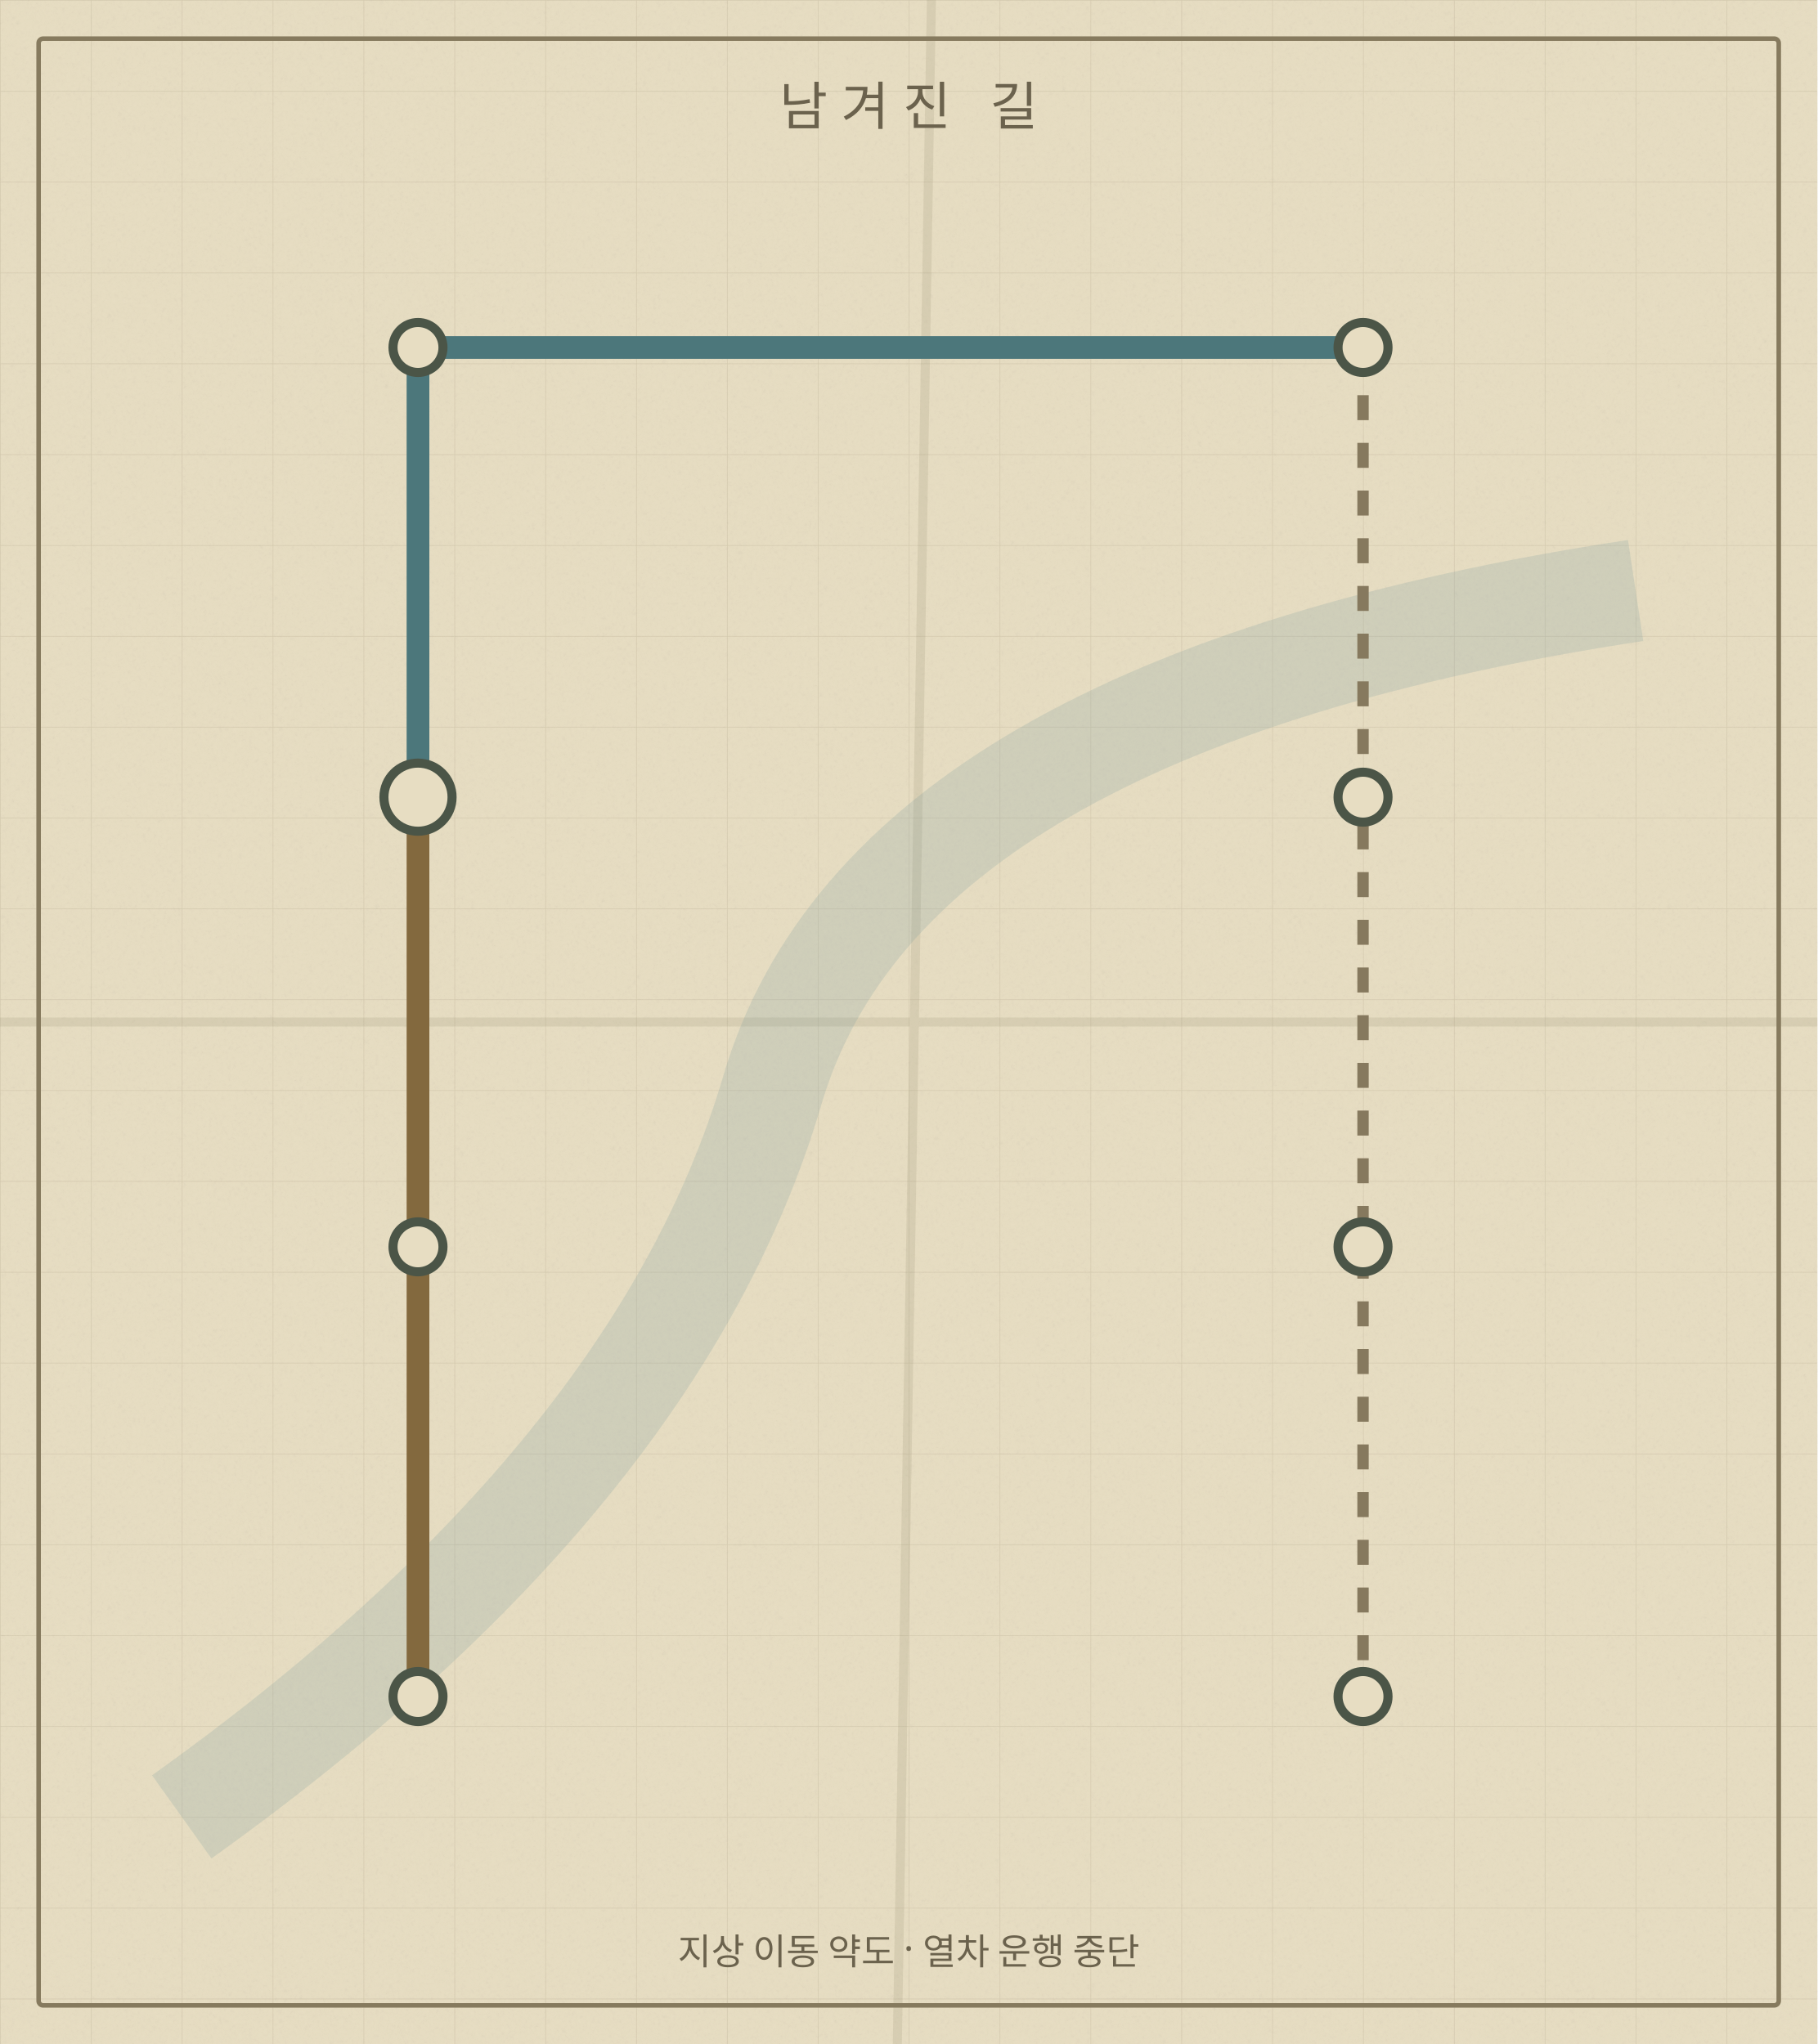
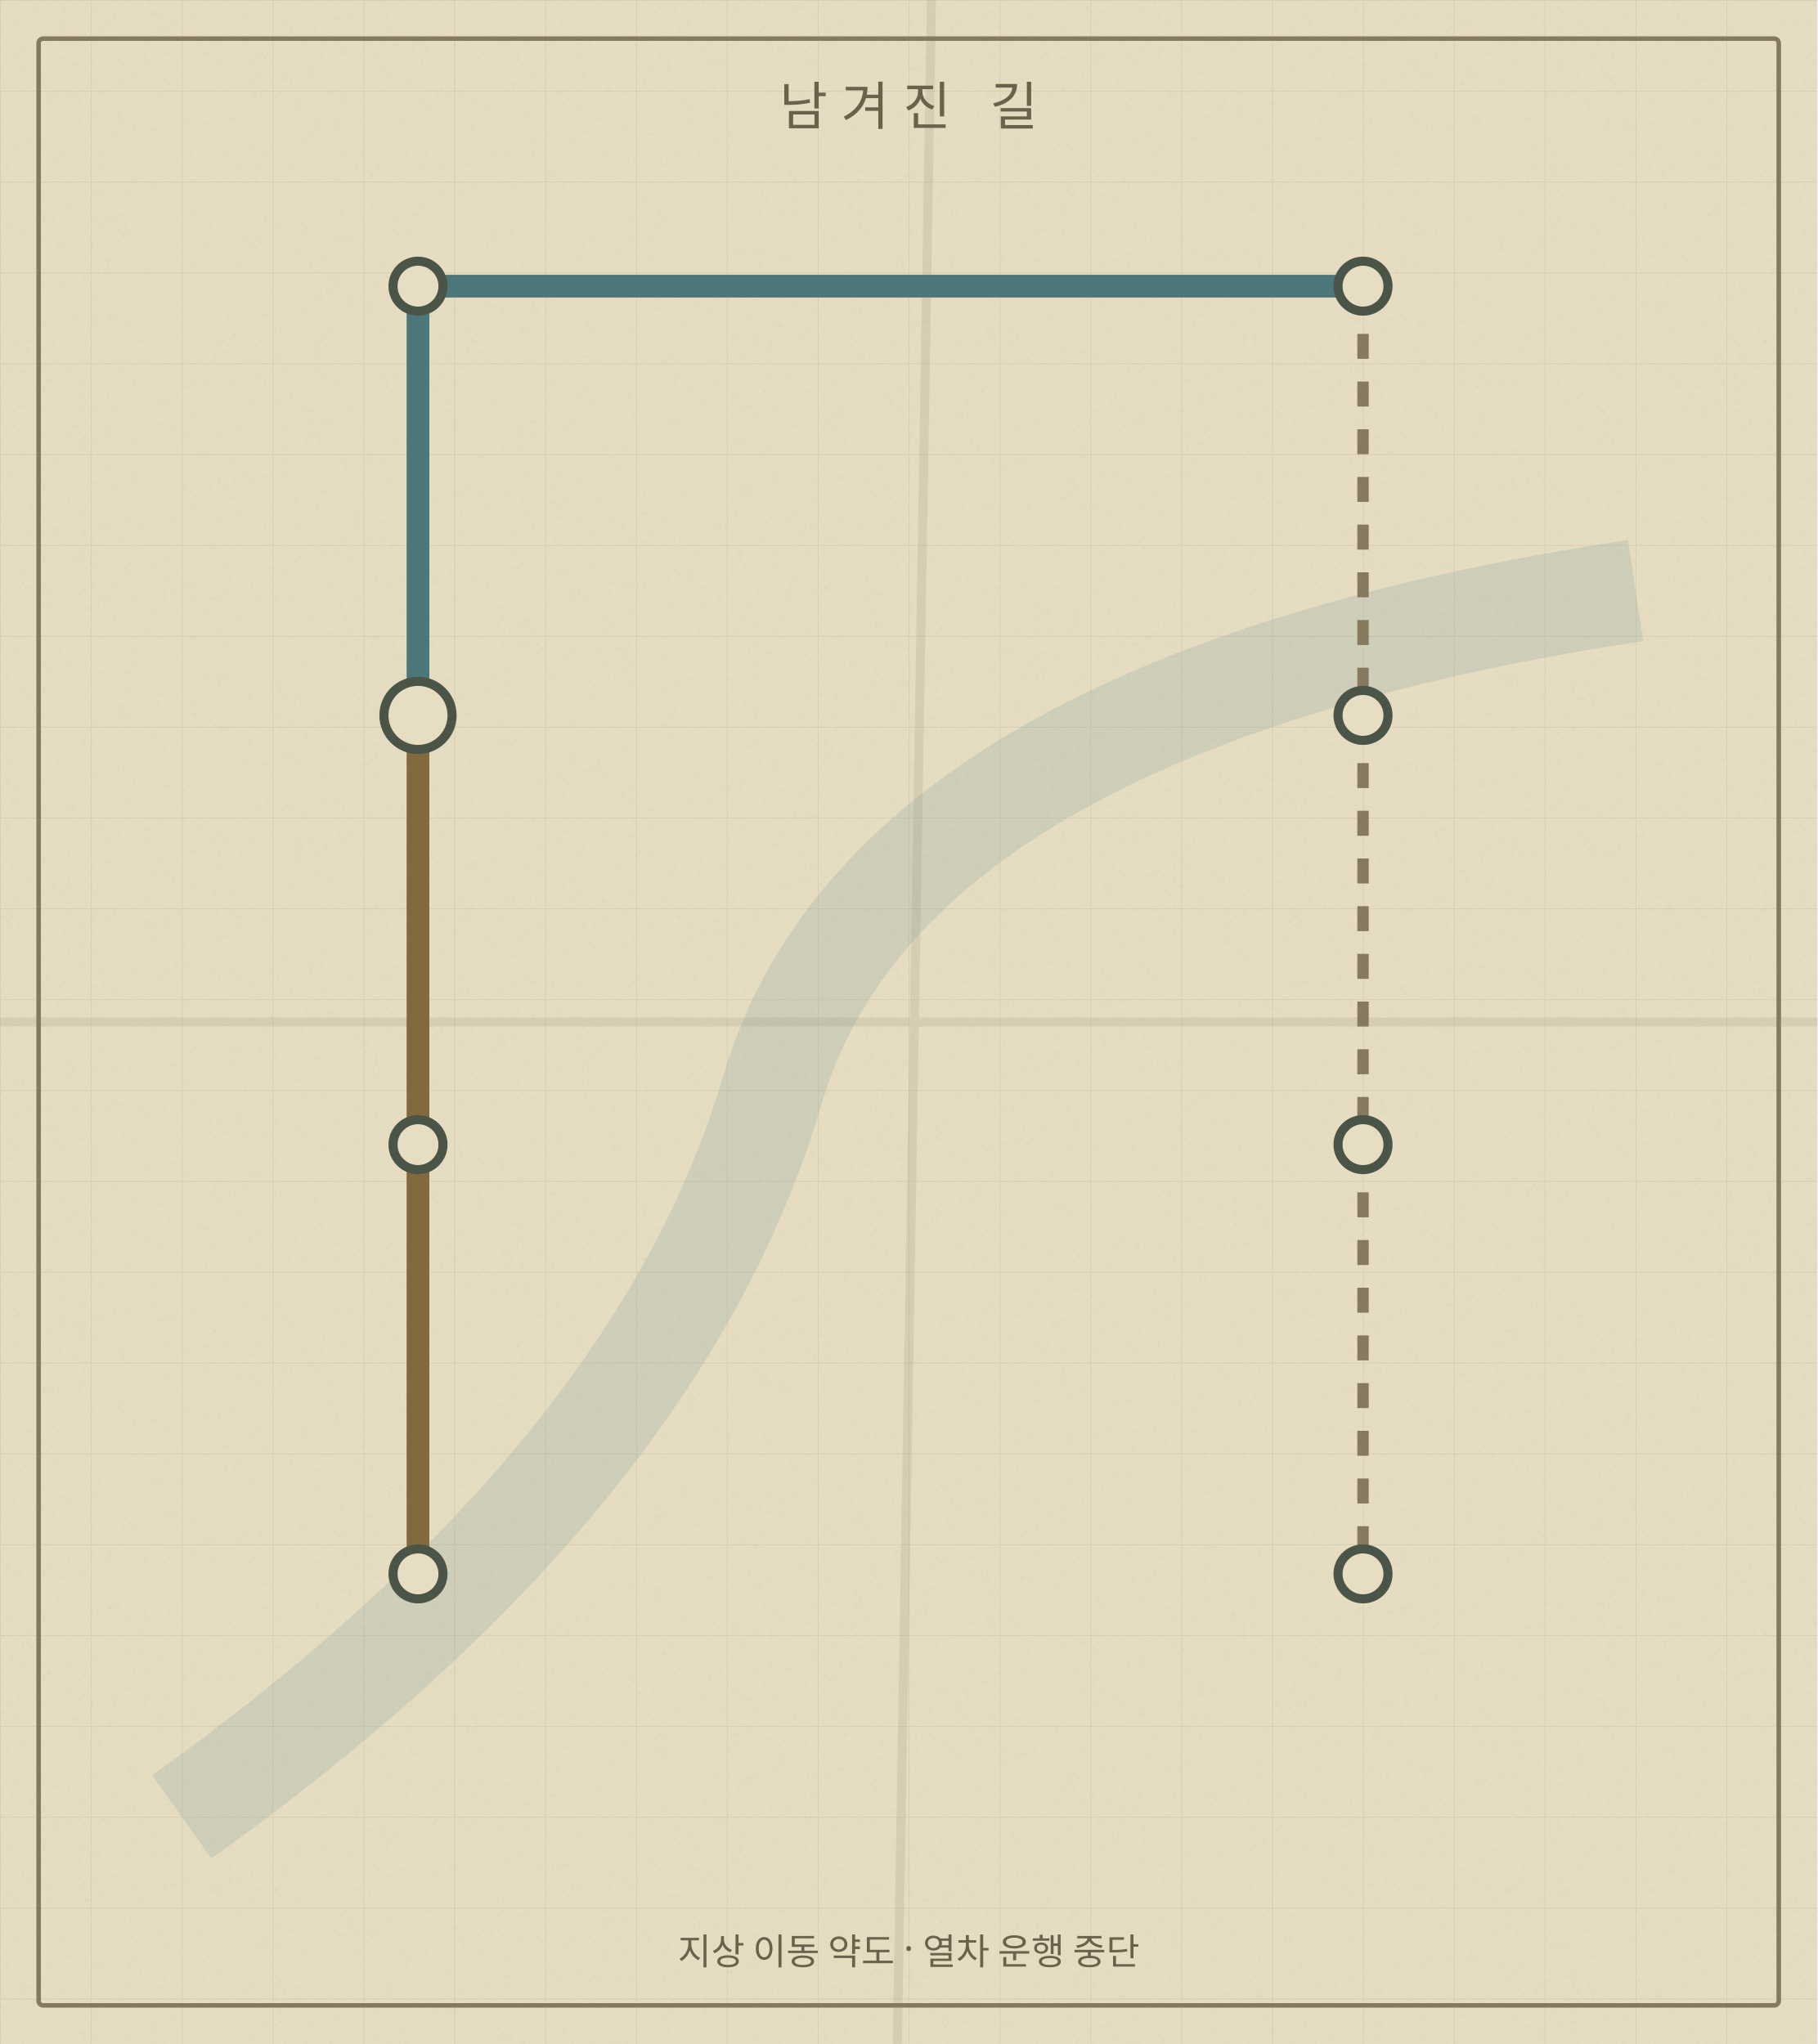
<svg xmlns="http://www.w3.org/2000/svg" width="800" height="900" viewBox="0 0 800 900" preserveAspectRatio="none">
  <defs>
    <filter id="paper">
      <feTurbulence baseFrequency=".45" numOctaves="3" seed="9" />
      <feColorMatrix type="saturate" values="0" />
      <feComponentTransfer>
        <feFuncA type="linear" slope=".065" />
      </feComponentTransfer>
    </filter>
    <pattern id="grid" width="40" height="40" patternUnits="userSpaceOnUse">
      <path d="M40 0H0V40" fill="none" stroke="#8c8161" stroke-width=".5" opacity=".2" />
    </pattern>
  </defs>
  <rect width="800" height="900" fill="#e7ddc2" />
  <rect width="800" height="900" fill="url(#grid)" />
  <rect width="800" height="900" filter="url(#paper)" />
  <path d="M410 0L395 900M0 450H800" stroke="#897e60" opacity=".16" stroke-width="4" />
  <rect x="17" y="17" width="766" height="866" rx="2" fill="none" stroke="#867a5e" stroke-width="2" />
  <path d="M80 800Q290 650 340 480T720 260" fill="none" stroke="#73989a" stroke-width="45" opacity=".2" />
-   <path d="M184 747V351" stroke="#83693e" stroke-width="10" fill="none" />
-   <path d="M184 351V153H600" stroke="#4c777b" stroke-width="10" fill="none" />
-   <path d="M600 153V747" stroke="#86795e" stroke-width="5" stroke-dasharray="11 10" fill="none" />
+   <path d="M184 693V315" stroke="#83693e" stroke-width="10" fill="none" />
+   <path d="M184 315V126H600" stroke="#4c777b" stroke-width="10" fill="none" />
+   <path d="M600 126V693" stroke="#86795e" stroke-width="5" stroke-dasharray="11 10" fill="none" />
  <g fill="#e7ddc2" stroke="#4b5547" stroke-width="4">
-     <circle cx="184" cy="747" r="11" />
-     <circle cx="184" cy="549" r="11" />
-     <circle cx="184" cy="351" r="15" />
-     <circle cx="184" cy="153" r="11" />
-     <circle cx="600" cy="153" r="11" />
-     <circle cx="600" cy="351" r="11" />
-     <circle cx="600" cy="549" r="11" />
-     <circle cx="600" cy="747" r="11" />
+     <circle cx="184" cy="693" r="11" />
+     <circle cx="184" cy="504" r="11" />
+     <circle cx="184" cy="315" r="15" />
+     <circle cx="184" cy="126" r="11" />
+     <circle cx="600" cy="126" r="11" />
+     <circle cx="600" cy="315" r="11" />
+     <circle cx="600" cy="504" r="11" />
+     <circle cx="600" cy="693" r="11" />
  </g>
  <g font-family="serif" fill="#6b624d" text-anchor="middle">
    <text x="400" y="55" font-size="23" letter-spacing="6">남겨진 길</text>
    <text x="400" y="865" font-size="16">지상 이동 약도 · 열차 운행 중단</text>
  </g>
</svg>
